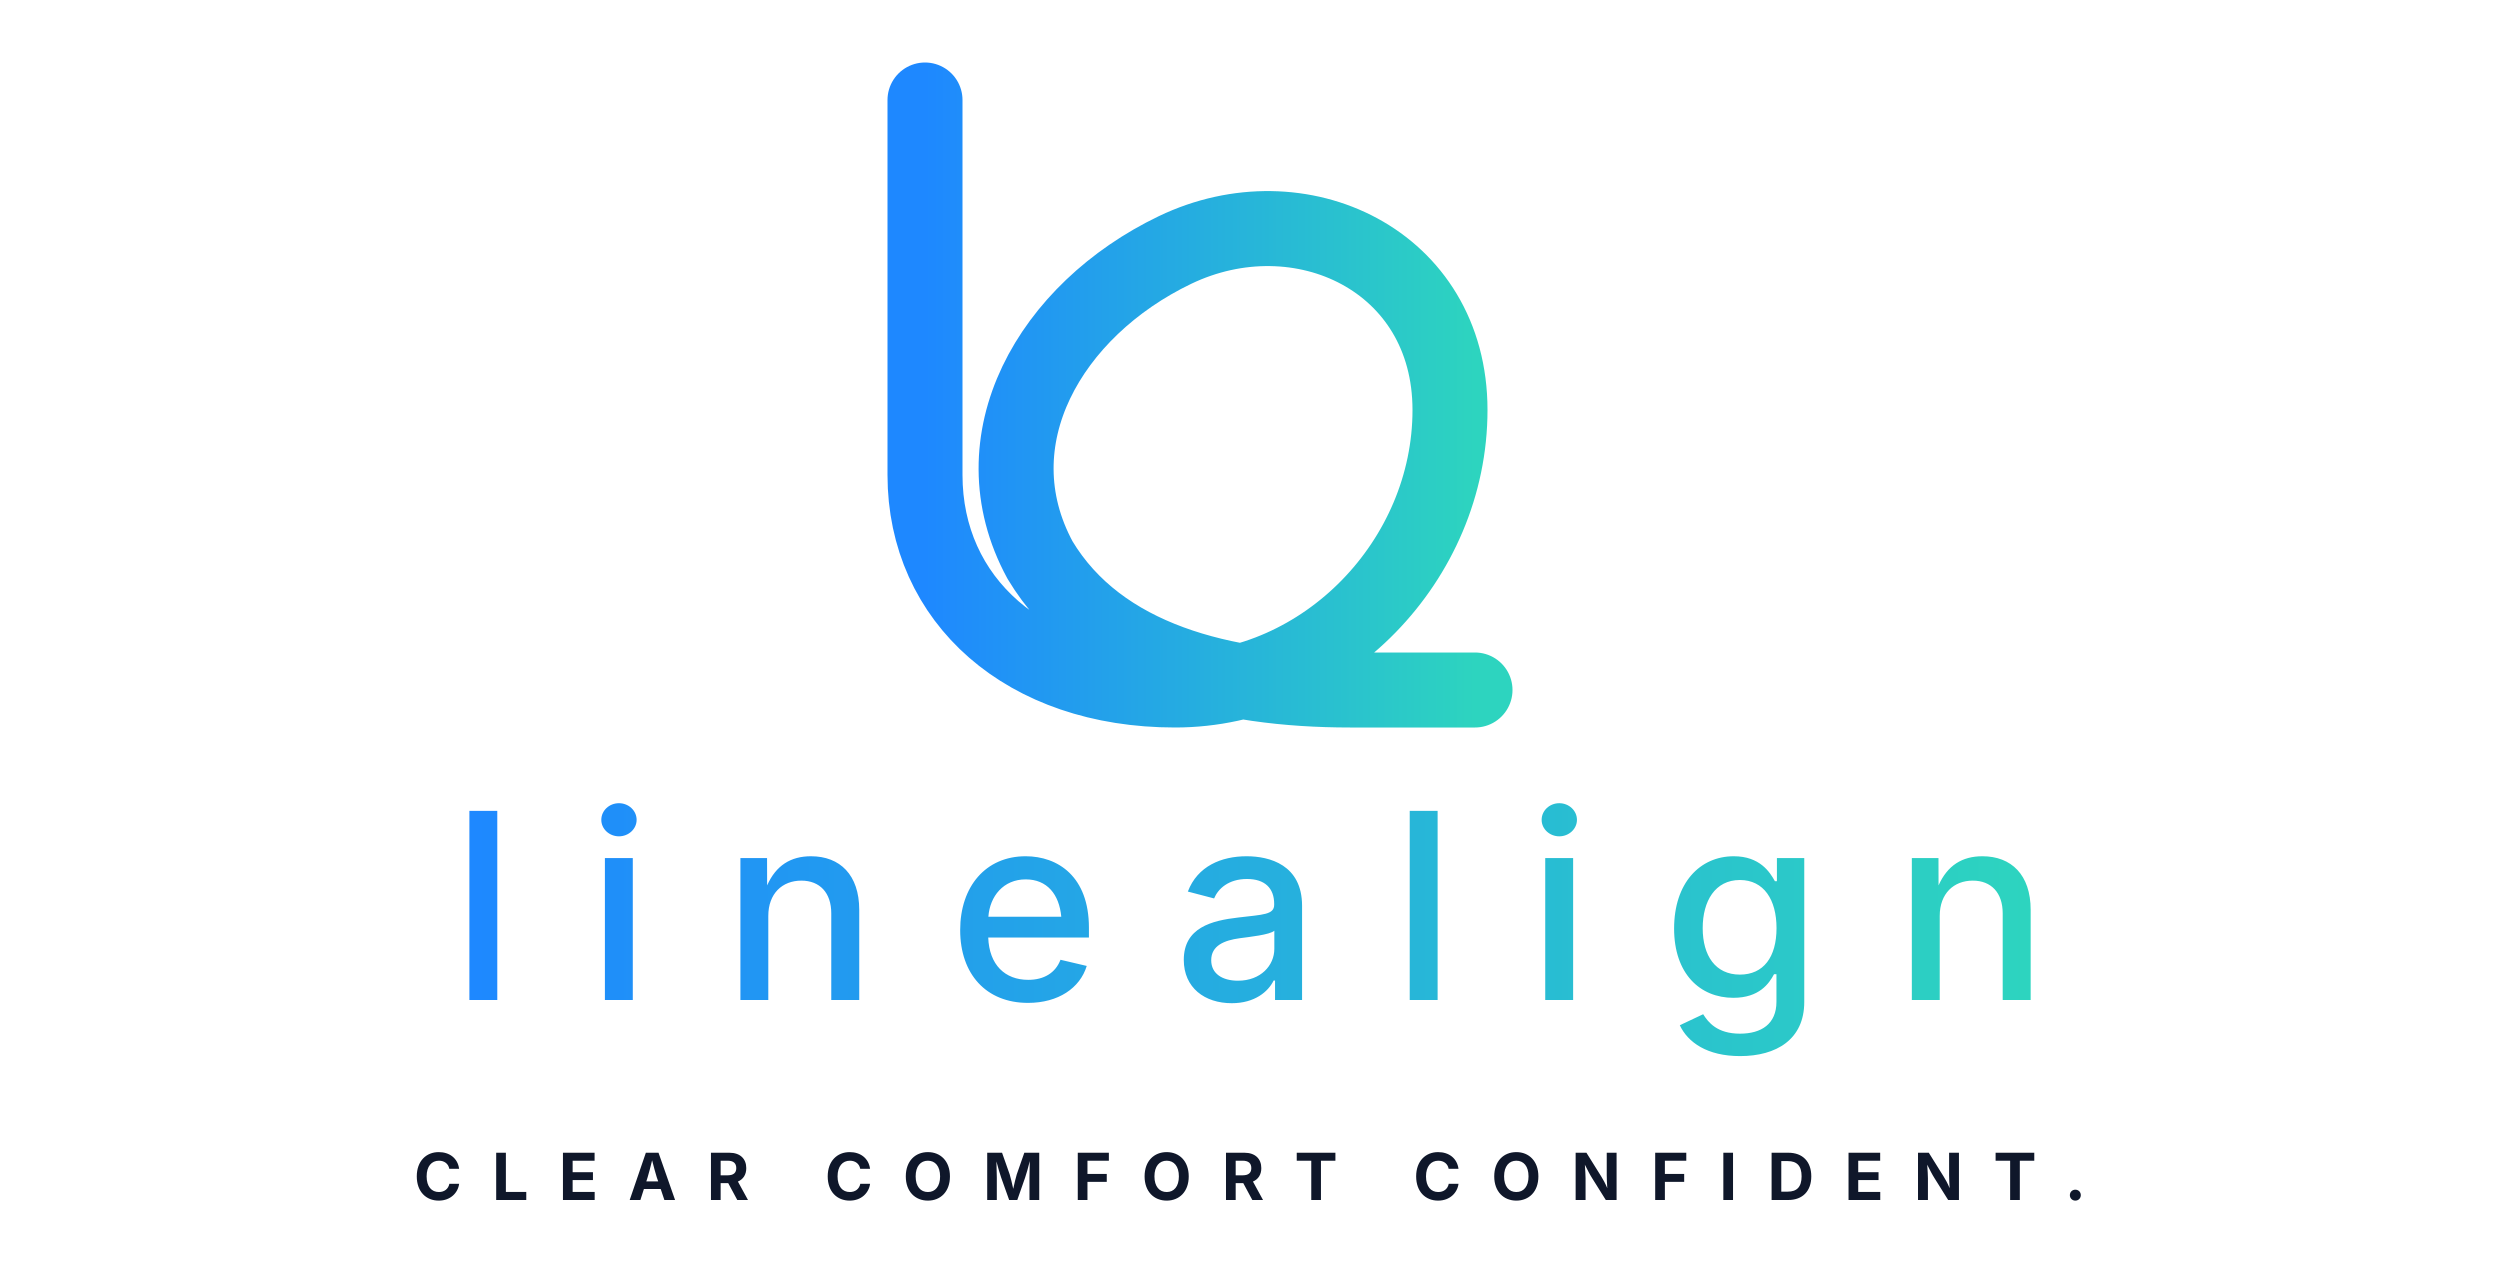
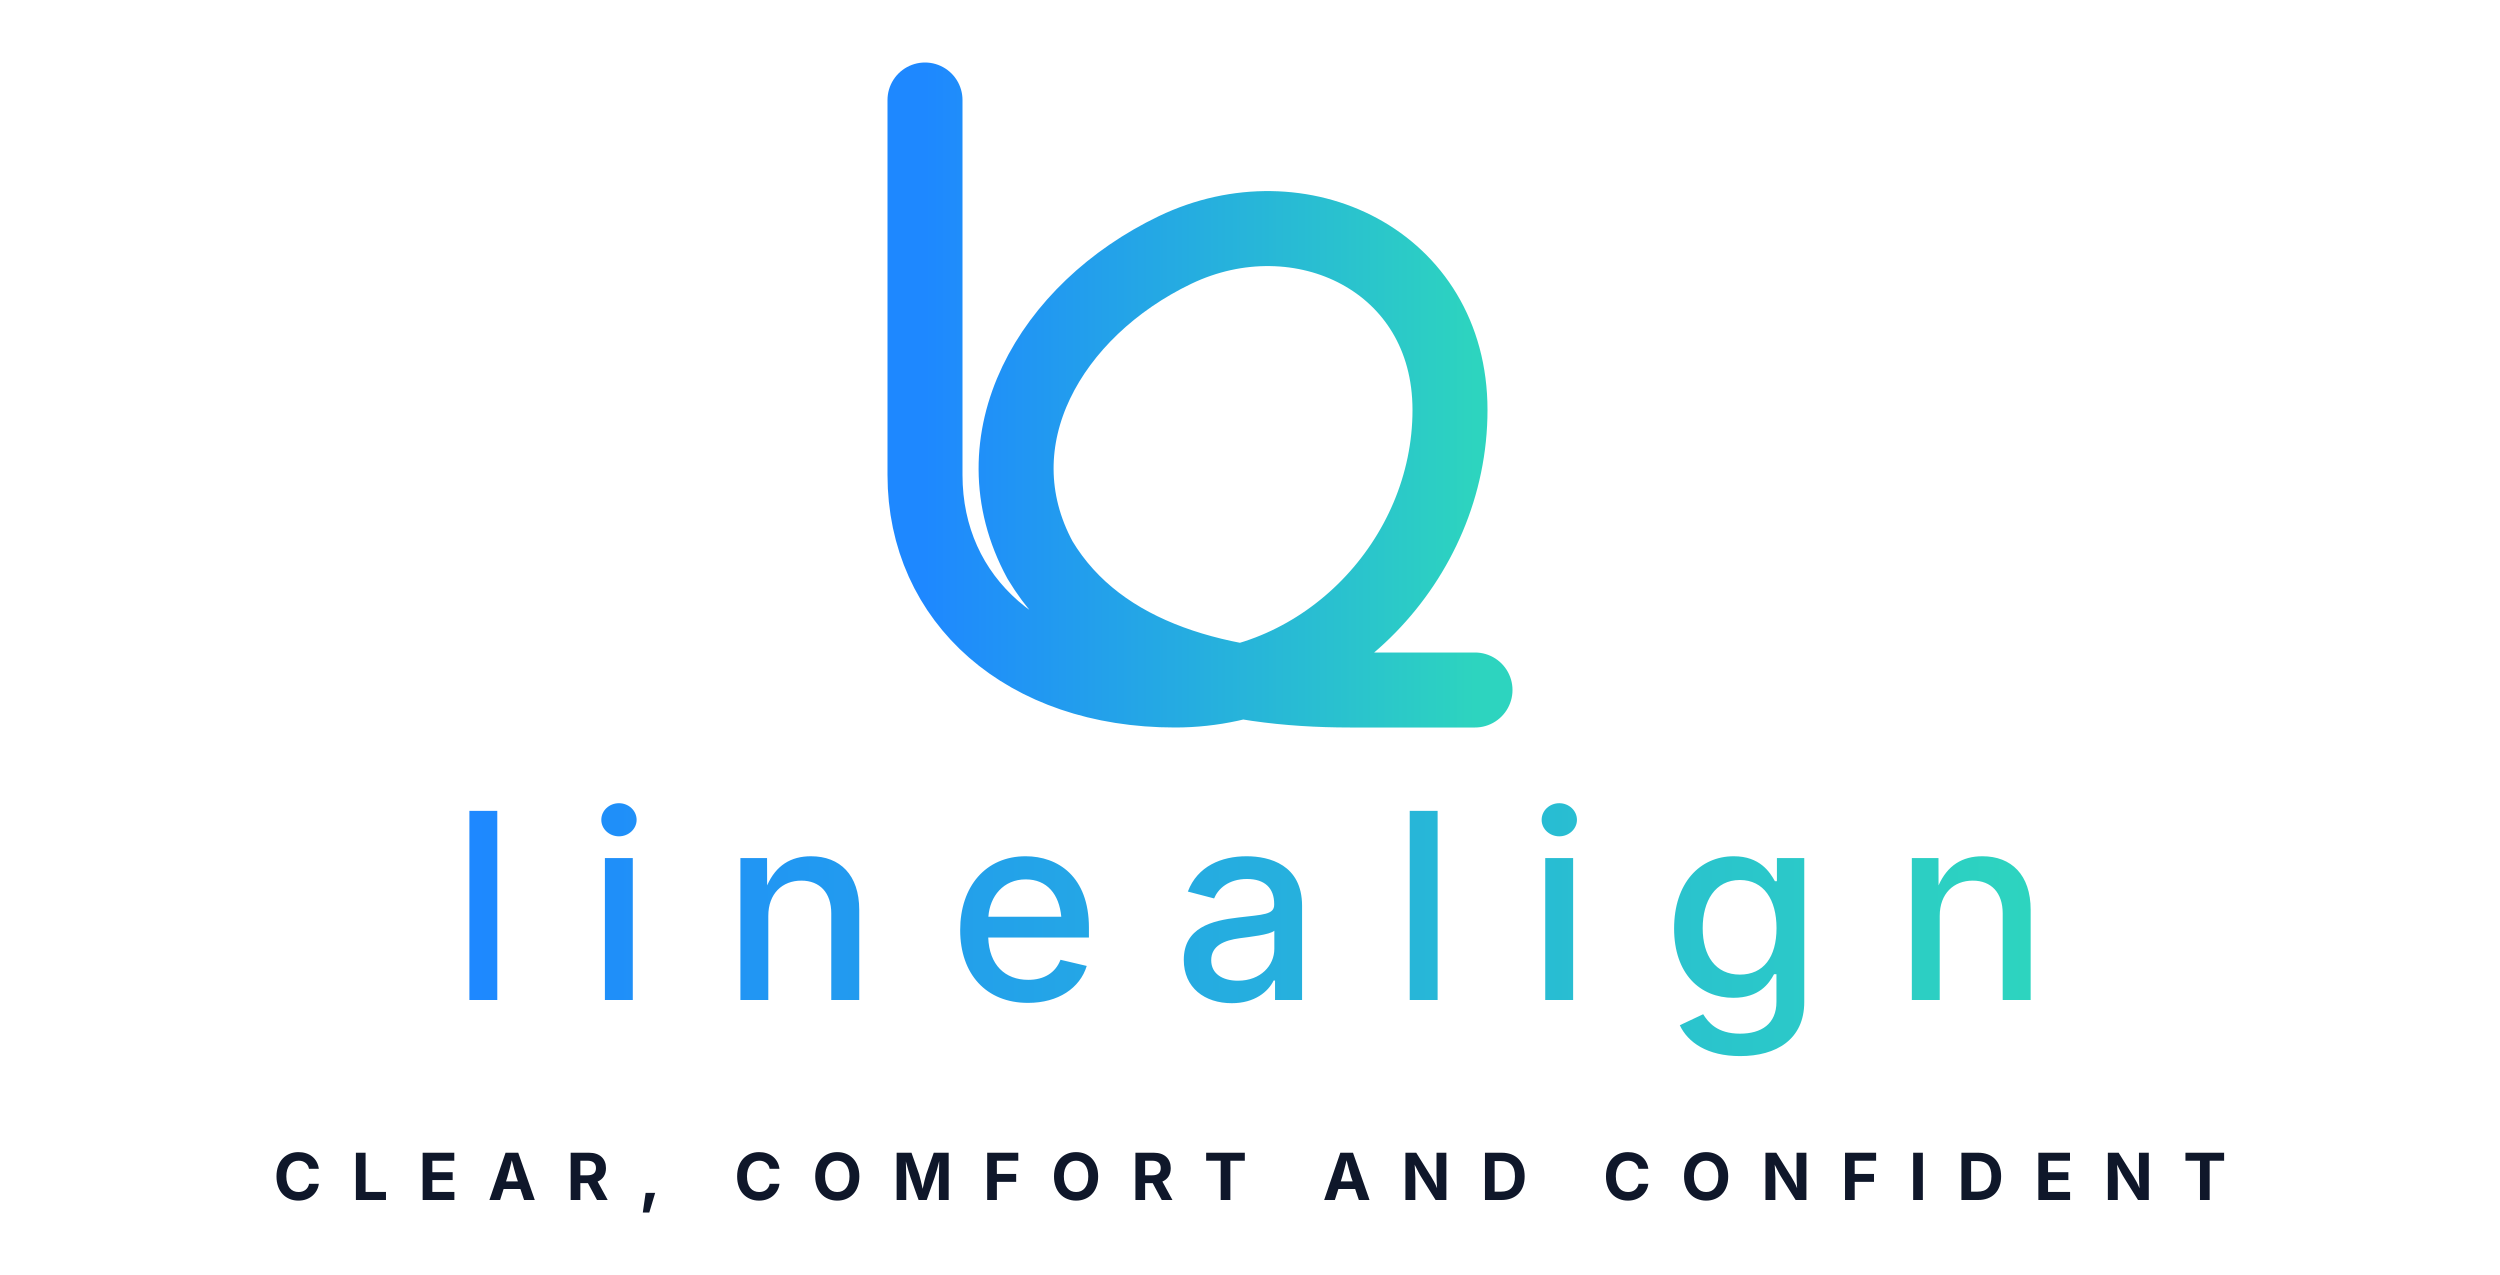
<svg xmlns="http://www.w3.org/2000/svg" viewBox="0 0 500 255" width="100%" height="100%">
  <defs>
    <linearGradient id="logo-grad" x1="0%" y1="0%" x2="100%" y2="0%">
      <stop offset="0%" stop-color="#1E88FF" />
      <stop offset="100%" stop-color="#2DD4BF" />
    </linearGradient>
  </defs>
  <path d="M 185,20         L 185,95         C 185,120 205,138 235,138         C 265,138 290,112 290,82         C 290,52 260,38 235,50         C 210,62 195,88 208,112         C 220,132 245,138 270,138         L 295,138" fill="none" stroke="url(#logo-grad)" stroke-width="15" stroke-linecap="round" stroke-linejoin="round" />
  <text x="250" y="200" font-family="system-ui, -apple-system, Inter, sans-serif" font-size="52" font-weight="500" letter-spacing="14" text-anchor="middle" fill="url(#logo-grad)">linealign</text>
-   <text x="250" y="240" font-family="system-ui, -apple-system, Poppins, sans-serif" font-size="13" font-weight="700" letter-spacing="6" text-anchor="middle" fill="#0f172a">CLEAR COMFORT CONFIDENT.</text>
+   <text x="250" y="240" font-family="system-ui, -apple-system, Poppins, sans-serif" font-size="13" font-weight="700" letter-spacing="6" text-anchor="middle" fill="#0f172a">CLEAR, COMFORT AND CONFIDENT</text>
</svg>
